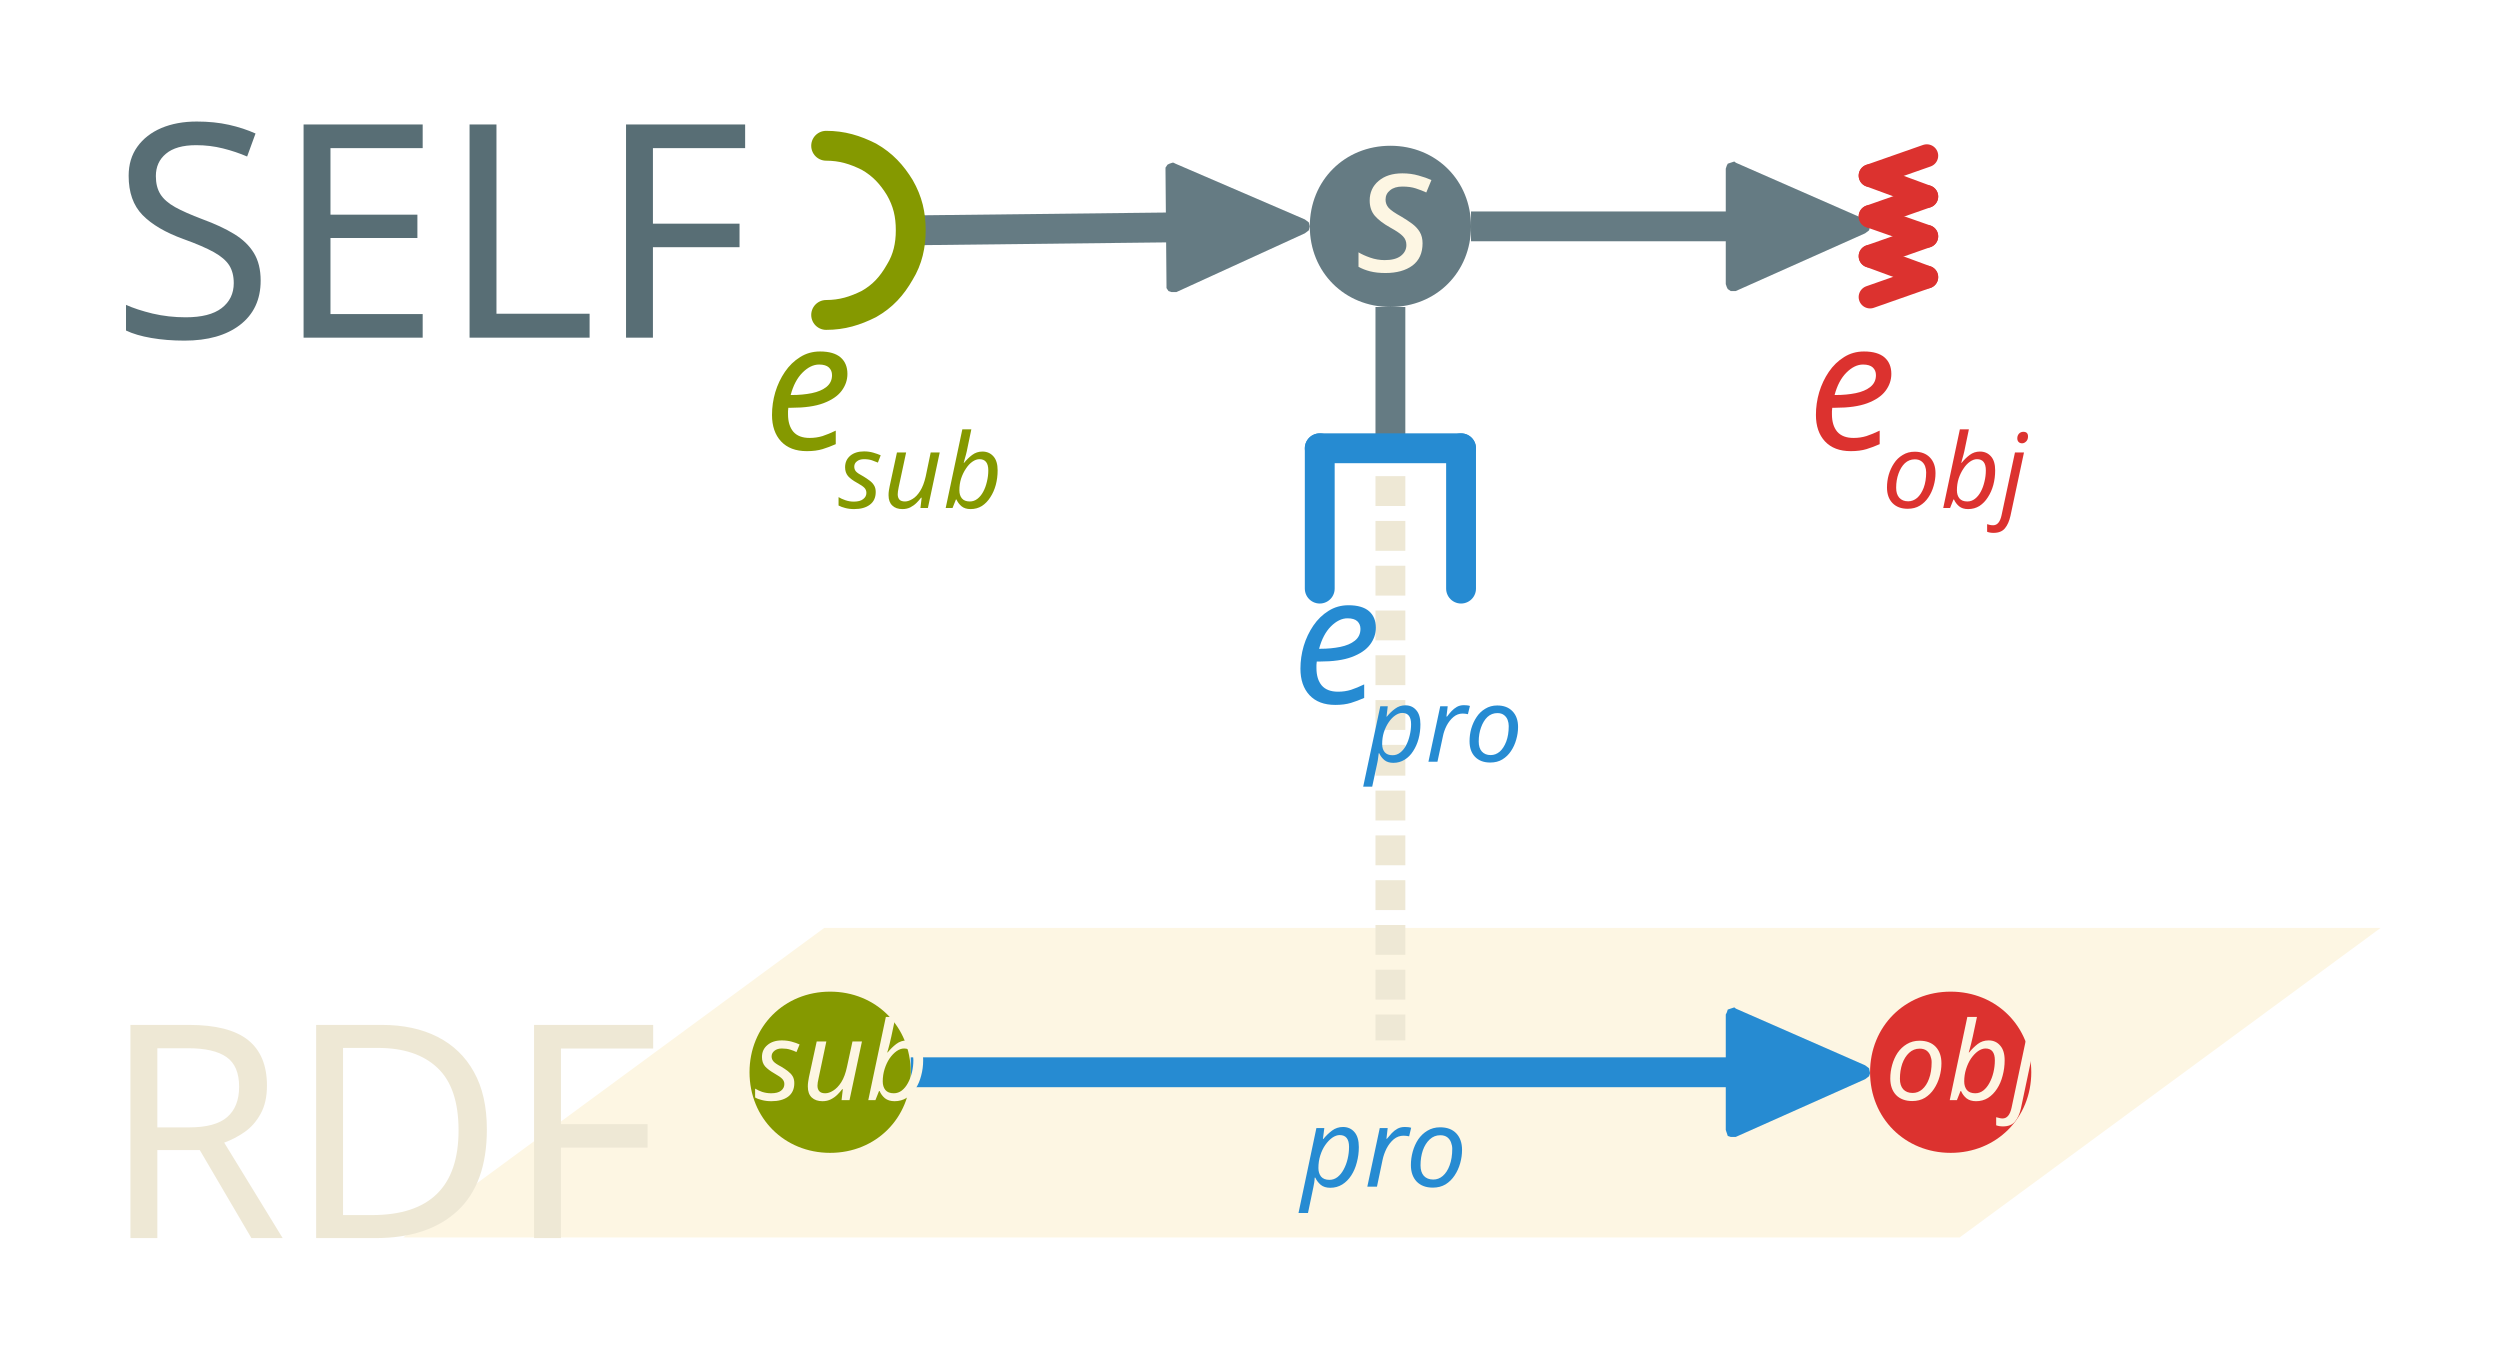
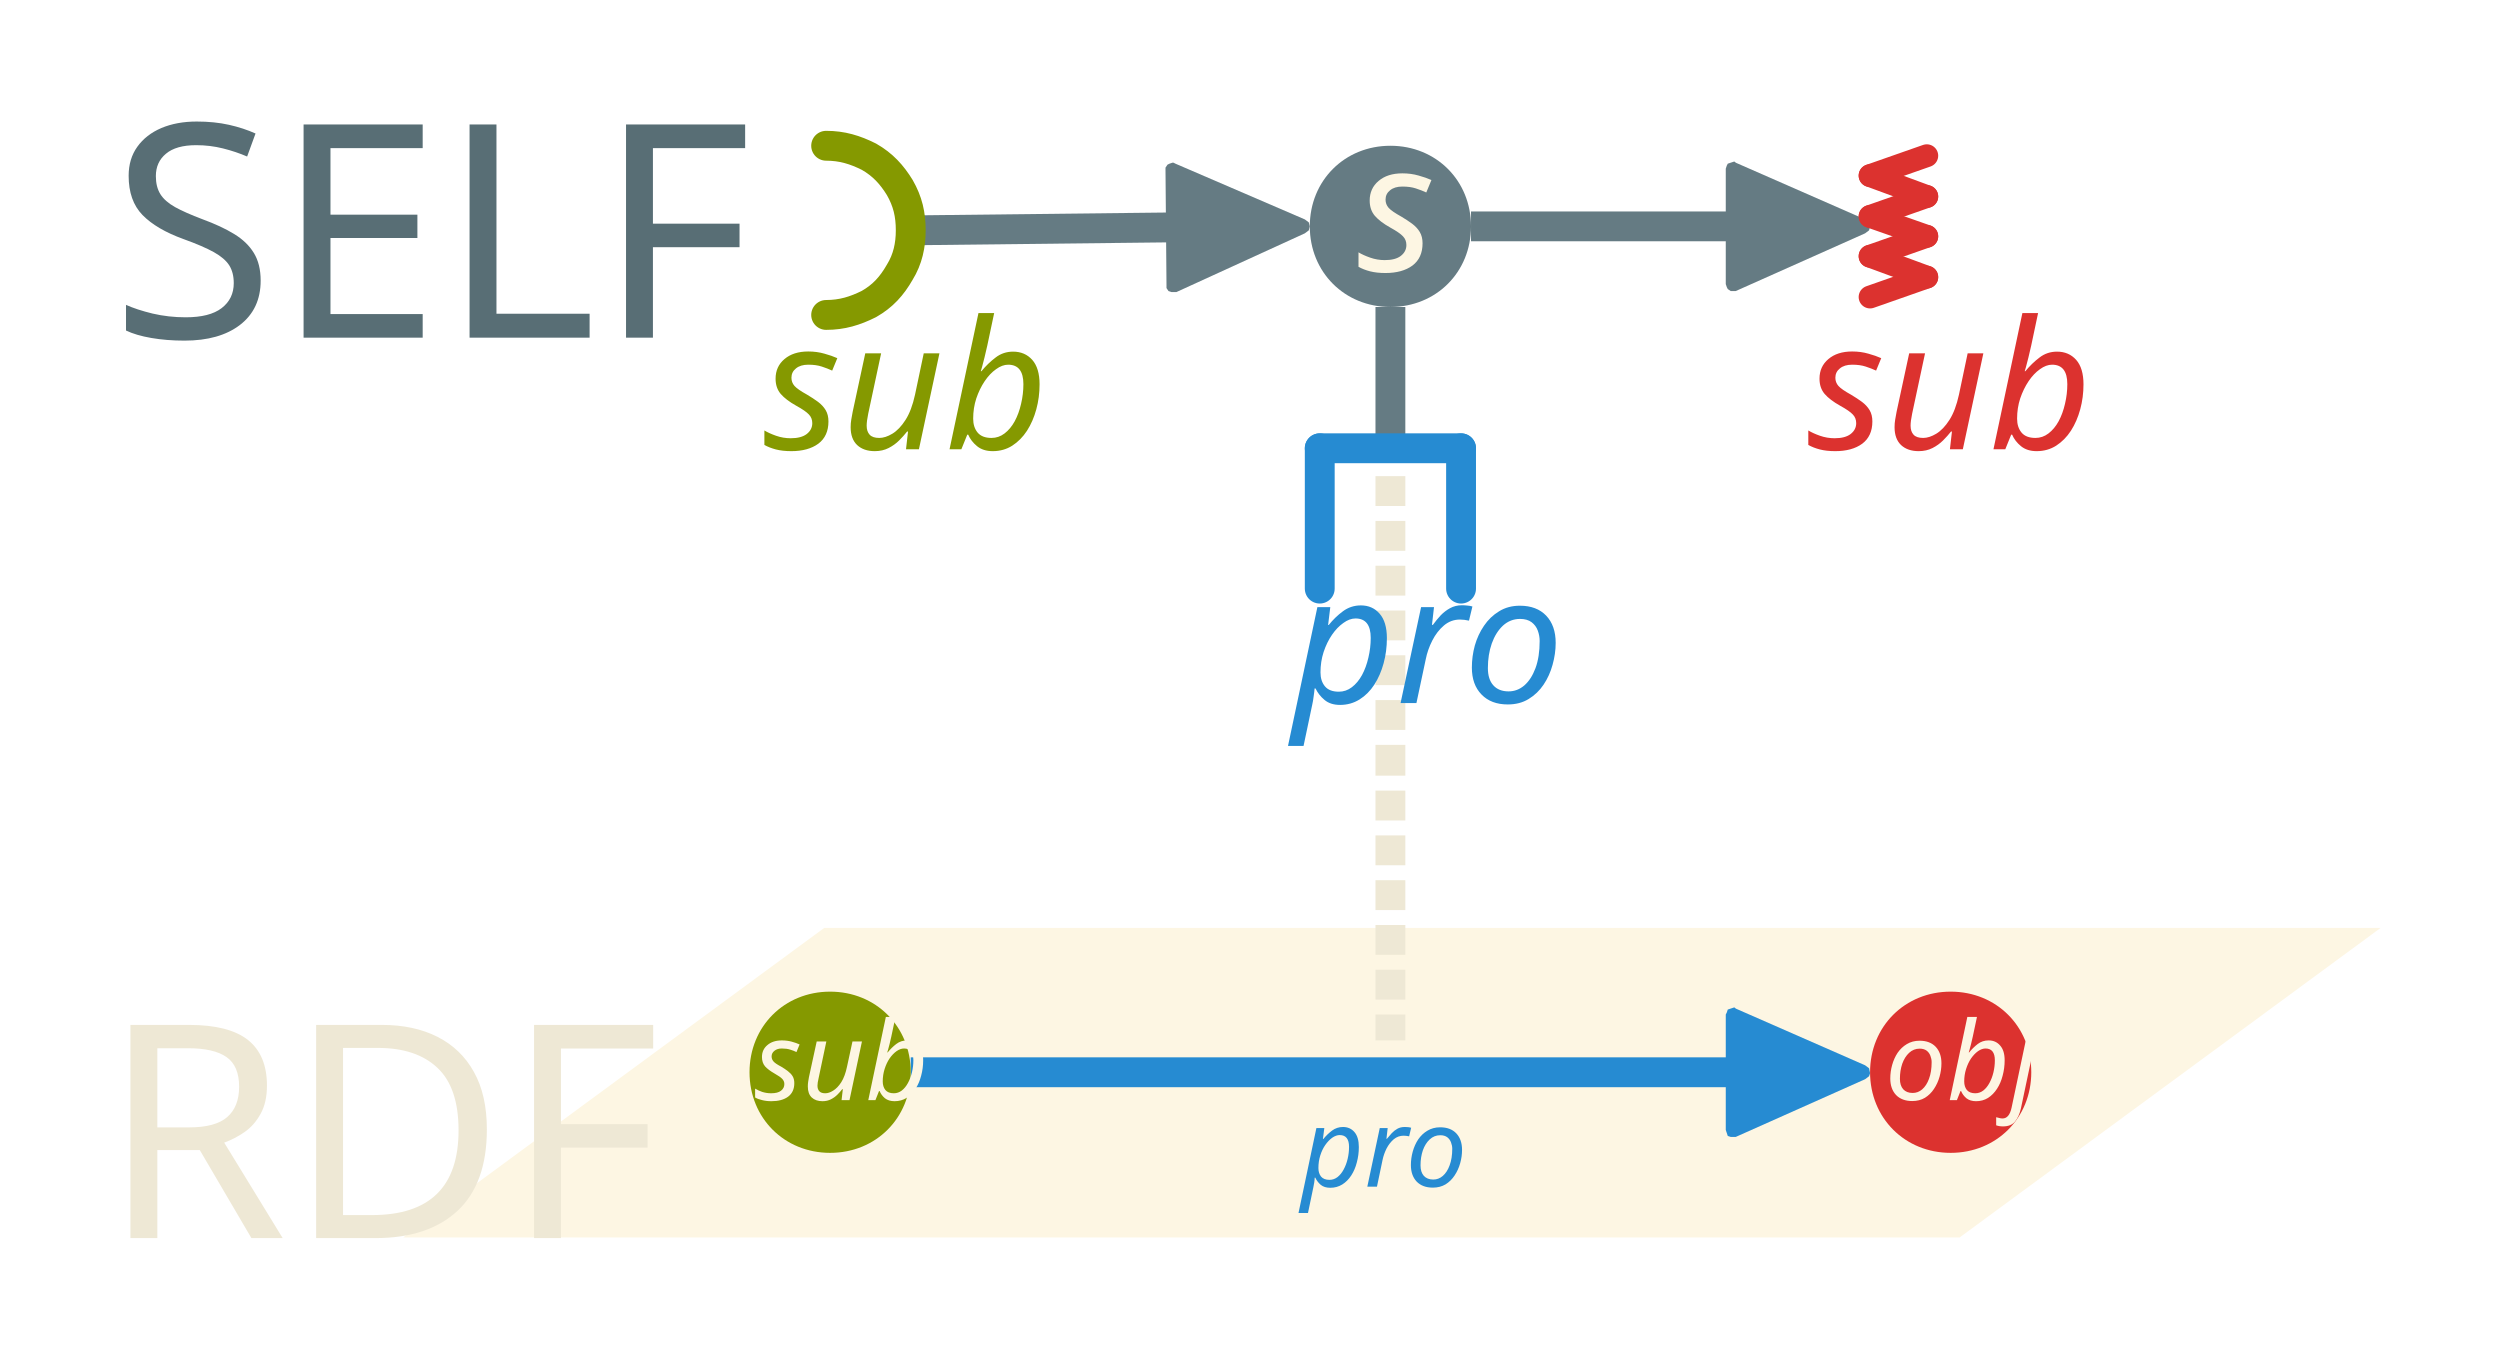
<svg xmlns="http://www.w3.org/2000/svg" version="1.1" id="svg2" xml:space="preserve" width="334.956" height="182.36" viewBox="0 0 334.956 182.36">
  <defs id="defs6">
    <clipPath clipPathUnits="userSpaceOnUse" id="clipPath18">
      <path d="M 0,0 H 595.2 V 841.8 H 0 Z" id="path16" style="clip-rule:evenodd" />
    </clipPath>
  </defs>
  <g id="g10" transform="matrix(1.333333,0,0,-1.333333,-2.643798,1076.596)">
    <g clip-path="url(#clipPath18)" id="g14">
      <path id="path22" style="fill:#fdf6e3;fill-opacity:1;fill-rule:evenodd;stroke:none" d="M 120.7,683.1 H 42.5 l 42.3,31.1 h 156.4 l -42.3,-31.1 z" />
      <path id="path24" style="fill:#657b83;fill-opacity:1;fill-rule:evenodd;stroke:none" d="m 141.7,792.8 c 4.6,0 8.1,-3.5 8.1,-8.1 0,-4.6 -3.5,-8.1 -8.1,-8.1 -4.6,0 -8.1,3.5 -8.1,8.1 0,4.6 3.5,8.1 8.1,8.1 z m -8.1,0 z m 16.3,-16.2 z" />
      <g id="g26">
        <text id="text30" style="font-style:italic;font-variant:normal;font-size:18px;font-family:'Skolar PE';-inkscape-font-specification:SkolarPE-Italic;writing-mode:lr-tb;fill:#fdf6e3;fill-opacity:1;fill-rule:nonzero;stroke:none" transform="matrix(1,0,0,-1,138.4,780.2)">
-           <tspan id="tspan28" y="0" x="0">s</tspan>
+           <tspan id="tspan28" y="0" x="0" style="font-style:italic;font-variant:normal;font-weight:normal;font-stretch:normal;font-family:'STIX Two Text';-inkscape-font-specification:'STIX Two Text Italic'">s</tspan>
        </text>
      </g>
      <g id="g32">
        <path id="path34" style="fill:none;stroke:#657b83;stroke-width:3;stroke-linecap:butt;stroke-linejoin:round;stroke-miterlimit:10;stroke-dasharray:none;stroke-opacity:1" d="m 93.5,784.3 26.5,0.3" />
      </g>
      <path id="path36" style="fill:#657b83;fill-opacity:1;fill-rule:evenodd;stroke:none" d="m 120.2,778.1 12.9,5.9 0.4,0.3 0.1,0.4 -0.1,0.4 -0.4,0.3 -13,5.6 -0.2,0.1 h -0.1 l -0.3,-0.1 -0.2,-0.1 -0.2,-0.3 v -0.2 l 0.1,-11.6 v -0.3 l 0.2,-0.3 0.3,-0.1 h 0.2 0.1 z" />
      <g id="g38">
        <path id="path40" style="fill:none;stroke:#657b83;stroke-width:3;stroke-linecap:butt;stroke-linejoin:round;stroke-miterlimit:10;stroke-dasharray:none;stroke-opacity:1" d="m 149.8,784.7 h 26.5" />
      </g>
      <path id="path42" style="fill:#657b83;fill-opacity:1;fill-rule:evenodd;stroke:none" d="m 176.4,778.2 13,5.8 0.4,0.3 0.1,0.4 -0.1,0.4 -0.4,0.3 -13,5.7 -0.1,0.1 h -0.1 l -0.3,-0.1 -0.3,-0.1 -0.1,-0.2 -0.1,-0.3 v -11.6 l 0.1,-0.3 0.1,-0.2 0.3,-0.2 h 0.3 0.1 z" />
      <g id="g44">
        <path id="path46" style="fill:none;stroke:#657b83;stroke-width:3;stroke-linecap:butt;stroke-linejoin:round;stroke-miterlimit:10;stroke-dasharray:none;stroke-opacity:1" d="M 141.7,776.6 V 762.4" />
      </g>
      <g id="g48">
        <path id="path50" style="fill:none;stroke:#dc322f;stroke-width:2.292;stroke-linecap:round;stroke-linejoin:round;stroke-miterlimit:10;stroke-dasharray:none;stroke-opacity:1" d="m 195.6,791.8 -5.7,-2" />
      </g>
      <g id="g52">
        <path id="path54" style="fill:none;stroke:#dc322f;stroke-width:2.292;stroke-linecap:round;stroke-linejoin:round;stroke-miterlimit:10;stroke-dasharray:none;stroke-opacity:1" d="m 195.6,787.7 -5.7,-2" />
      </g>
      <g id="g56">
        <path id="path58" style="fill:none;stroke:#dc322f;stroke-width:2.292;stroke-linecap:round;stroke-linejoin:round;stroke-miterlimit:10;stroke-dasharray:none;stroke-opacity:1" d="m 195.6,783.7 -5.7,-2" />
      </g>
      <g id="g60">
        <path id="path62" style="fill:none;stroke:#dc322f;stroke-width:2.292;stroke-linecap:round;stroke-linejoin:round;stroke-miterlimit:10;stroke-dasharray:none;stroke-opacity:1" d="m 195.6,779.6 -5.7,-2" />
      </g>
      <g id="g64">
        <path id="path66" style="fill:none;stroke:#dc322f;stroke-width:2.292;stroke-linecap:round;stroke-linejoin:round;stroke-miterlimit:10;stroke-dasharray:none;stroke-opacity:1" d="m 195.6,779.6 -5.7,2.1" />
      </g>
      <g id="g68">
        <path id="path70" style="fill:none;stroke:#dc322f;stroke-width:2.292;stroke-linecap:round;stroke-linejoin:round;stroke-miterlimit:10;stroke-dasharray:none;stroke-opacity:1" d="m 195.6,783.7 -5.7,2" />
      </g>
      <g id="g72">
        <path id="path74" style="fill:none;stroke:#dc322f;stroke-width:2.292;stroke-linecap:round;stroke-linejoin:round;stroke-miterlimit:10;stroke-dasharray:none;stroke-opacity:1" d="m 195.6,787.7 -5.7,2.1" />
      </g>
      <g id="g76">
        <path id="path78" style="fill:none;stroke:#859900;stroke-width:3;stroke-linecap:round;stroke-linejoin:round;stroke-miterlimit:10;stroke-dasharray:none;stroke-opacity:1" d="m 85,792.8 c 1.6,0 2.9,-0.4 4.3,-1.1 1.4,-0.8 2.3,-1.8 3.1,-3.1 0.8,-1.4 1.1,-2.7 1.1,-4.3 0,-1.5 -0.3,-2.9 -1.1,-4.2 -0.8,-1.4 -1.7,-2.4 -3.1,-3.2 -1.4,-0.7 -2.7,-1.1 -4.3,-1.1 v 0" />
      </g>
      <g id="g80">
        <path id="path82" style="fill:none;stroke:#268bd2;stroke-width:3;stroke-linecap:round;stroke-linejoin:round;stroke-miterlimit:10;stroke-dasharray:none;stroke-opacity:1" d="m 134.6,748.3 v 14.1" />
      </g>
      <g id="g84">
        <path id="path86" style="fill:none;stroke:#268bd2;stroke-width:3;stroke-linecap:round;stroke-linejoin:round;stroke-miterlimit:10;stroke-dasharray:none;stroke-opacity:1" d="m 148.8,748.3 v 14.1" />
      </g>
      <g id="g88">
        <path id="path90" style="fill:none;stroke:#268bd2;stroke-width:3;stroke-linecap:round;stroke-linejoin:round;stroke-miterlimit:10;stroke-dasharray:none;stroke-opacity:1" d="M 148.8,762.4 H 134.6" />
      </g>
      <g id="g92">
        <path id="path94" style="fill:none;stroke:#268bd2;stroke-width:3;stroke-linecap:butt;stroke-linejoin:round;stroke-miterlimit:10;stroke-dasharray:none;stroke-opacity:1" d="m 93.5,699.7 h 82.8" />
      </g>
      <path id="path96" style="fill:#268bd2;fill-opacity:1;fill-rule:evenodd;stroke:none" d="m 176.4,693.2 13,5.8 0.4,0.3 0.1,0.3 -0.1,0.5 -0.4,0.3 -13,5.7 -0.1,0.1 h -0.1 l -0.3,-0.1 -0.3,-0.1 -0.1,-0.3 -0.1,-0.2 v -11.6 l 0.1,-0.3 0.1,-0.3 0.3,-0.1 h 0.3 0.1 z" />
      <path id="path98" style="fill:#859900;fill-opacity:1;fill-rule:evenodd;stroke:none" d="m 85.4,707.8 c 4.6,0 8.1,-3.5 8.1,-8.1 0,-4.6 -3.5,-8.1 -8.1,-8.1 -4.6,0 -8.1,3.5 -8.1,8.1 0,4.6 3.5,8.1 8.1,8.1 z m -8.1,0 z m 16.3,-16.3 z" />
      <g id="g100">
        <text id="text104" style="font-style:italic;font-variant:normal;font-size:11px;font-family:'Skolar PE';-inkscape-font-specification:SkolarPE-Italic;writing-mode:lr-tb;fill:#fdf6e3;fill-opacity:1;fill-rule:nonzero;stroke:none" transform="matrix(1,0,0,-1,77.8,696.9)">
-           <tspan id="tspan102" y="0" x="0 3.905 9.889">sub</tspan>
+           <tspan id="tspan102" y="0" x="0 3.905 9.889" style="-inkscape-font-specification:'STIX Two Text Italic';font-family:'STIX Two Text';font-weight:normal;font-style:italic;font-stretch:normal;font-variant:normal">sub</tspan>
        </text>
      </g>
      <path id="path106" style="fill:#dc322f;fill-opacity:1;fill-rule:evenodd;stroke:none" d="m 198,707.8 c 4.6,0 8.1,-3.5 8.1,-8.1 0,-4.6 -3.5,-8.1 -8.1,-8.1 -4.6,0 -8.1,3.5 -8.1,8.1 0,4.6 3.5,8.1 8.1,8.1 z m -8.1,0 z m 16.3,-16.3 z" />
      <g id="g108">
        <text id="text112" style="font-style:italic;font-variant:normal;font-size:11px;font-family:'Skolar PE';-inkscape-font-specification:SkolarPE-Italic;writing-mode:lr-tb;fill:#fdf6e3;fill-opacity:1;fill-rule:nonzero;stroke:none" transform="matrix(1,0,0,-1,191.4,696.9)">
-           <tspan id="tspan110" y="0" x="0 5.192 10.582">obj</tspan>
+           <tspan id="tspan110" y="0" x="0 5.192 10.582" style="-inkscape-font-specification:'STIX Two Text Italic';font-family:'STIX Two Text';font-weight:normal;font-style:italic;font-stretch:normal;font-variant:normal">obj</tspan>
        </text>
      </g>
      <g id="g114">
        <path id="path116" style="fill:none;stroke:#eee8d5;stroke-width:3;stroke-linecap:butt;stroke-linejoin:round;stroke-miterlimit:10;stroke-dasharray:none;stroke-opacity:1" d="m 141.7,759.6 v -3" />
      </g>
      <g id="g118">
        <path id="path120" style="fill:none;stroke:#eee8d5;stroke-width:3;stroke-linecap:butt;stroke-linejoin:round;stroke-miterlimit:10;stroke-dasharray:none;stroke-opacity:1" d="m 141.7,755.1 v -3" />
      </g>
      <g id="g122">
        <path id="path124" style="fill:none;stroke:#eee8d5;stroke-width:3;stroke-linecap:butt;stroke-linejoin:round;stroke-miterlimit:10;stroke-dasharray:none;stroke-opacity:1" d="m 141.7,750.6 v -3" />
      </g>
      <g id="g126">
        <path id="path128" style="fill:none;stroke:#eee8d5;stroke-width:3;stroke-linecap:butt;stroke-linejoin:round;stroke-miterlimit:10;stroke-dasharray:none;stroke-opacity:1" d="m 141.7,746.1 v -3" />
      </g>
      <g id="g130">
        <path id="path132" style="fill:none;stroke:#eee8d5;stroke-width:3;stroke-linecap:butt;stroke-linejoin:round;stroke-miterlimit:10;stroke-dasharray:none;stroke-opacity:1" d="m 141.7,741.6 v -3" />
      </g>
      <g id="g134">
        <path id="path136" style="fill:none;stroke:#eee8d5;stroke-width:3;stroke-linecap:butt;stroke-linejoin:round;stroke-miterlimit:10;stroke-dasharray:none;stroke-opacity:1" d="m 141.7,737.1 v -3" />
      </g>
      <g id="g138">
        <path id="path140" style="fill:none;stroke:#eee8d5;stroke-width:3;stroke-linecap:butt;stroke-linejoin:round;stroke-miterlimit:10;stroke-dasharray:none;stroke-opacity:1" d="m 141.7,732.6 v -3.1" />
      </g>
      <g id="g142">
        <path id="path144" style="fill:none;stroke:#eee8d5;stroke-width:3;stroke-linecap:butt;stroke-linejoin:round;stroke-miterlimit:10;stroke-dasharray:none;stroke-opacity:1" d="m 141.7,728 v -3" />
      </g>
      <g id="g146">
        <path id="path148" style="fill:none;stroke:#eee8d5;stroke-width:3;stroke-linecap:butt;stroke-linejoin:round;stroke-miterlimit:10;stroke-dasharray:none;stroke-opacity:1" d="m 141.7,723.5 v -3" />
      </g>
      <g id="g150">
        <path id="path152" style="fill:none;stroke:#eee8d5;stroke-width:3;stroke-linecap:butt;stroke-linejoin:round;stroke-miterlimit:10;stroke-dasharray:none;stroke-opacity:1" d="m 141.7,719 v -3" />
      </g>
      <g id="g154">
        <path id="path156" style="fill:none;stroke:#eee8d5;stroke-width:3;stroke-linecap:butt;stroke-linejoin:round;stroke-miterlimit:10;stroke-dasharray:none;stroke-opacity:1" d="m 141.7,714.5 v -3" />
      </g>
      <g id="g158">
        <path id="path160" style="fill:none;stroke:#eee8d5;stroke-width:3;stroke-linecap:butt;stroke-linejoin:round;stroke-miterlimit:10;stroke-dasharray:none;stroke-opacity:1" d="m 141.7,710 v -3" />
      </g>
      <g id="g162">
        <path id="path164" style="fill:none;stroke:#eee8d5;stroke-width:3;stroke-linecap:butt;stroke-linejoin:round;stroke-miterlimit:10;stroke-dasharray:none;stroke-opacity:1" d="m 141.7,705.5 v -2.6" />
      </g>
      <g id="g166">
        <text id="text170" style="font-style:italic;font-variant:normal;font-size:18px;font-family:'Skolar PE';-inkscape-font-specification:SkolarPE-Italic;writing-mode:lr-tb;fill:#859900;fill-opacity:1;fill-rule:nonzero;stroke:none" transform="matrix(1,0,0,-1,78.7,762.3)">
-           <tspan id="tspan168" y="0" x="0">e</tspan>
-         </text>
-       </g>
-       <g id="g172">
-         <text id="text176" style="font-style:italic;font-variant:normal;font-size:10.4px;font-family:'Skolar PE';-inkscape-font-specification:SkolarPE-Italic;writing-mode:lr-tb;fill:#859900;fill-opacity:1;fill-rule:nonzero;stroke:none" transform="matrix(1,0,0,-1,86.2,756.4)">
-           <tspan id="tspan174" y="0" x="0 3.702 9.298">sub</tspan>
+           <tspan id="tspan168" y="0" x="0" style="-inkscape-font-specification:'STIX Two Text Italic';font-family:'STIX Two Text';font-weight:normal;font-style:italic;font-stretch:normal;font-variant:normal">sub</tspan>
        </text>
      </g>
      <g id="g178">
        <text id="text182" style="font-style:italic;font-variant:normal;font-size:18px;font-family:'Skolar PE';-inkscape-font-specification:SkolarPE-Italic;writing-mode:lr-tb;fill:#dc322f;fill-opacity:1;fill-rule:nonzero;stroke:none" transform="matrix(1,0,0,-1,183.6,762.3)">
-           <tspan id="tspan180" y="0" x="0">e</tspan>
+           <tspan id="tspan180" y="0" x="0" style="-inkscape-font-specification:'STIX Two Text Italic';font-family:'STIX Two Text';font-weight:normal;font-style:italic;font-stretch:normal;font-variant:normal">sub</tspan>
        </text>
      </g>
      <g id="g184">
        <text id="text188" style="font-style:italic;font-variant:normal;font-size:10.4px;font-family:'Skolar PE';-inkscape-font-specification:SkolarPE-Italic;writing-mode:lr-tb;fill:#dc322f;fill-opacity:1;fill-rule:nonzero;stroke:none" transform="matrix(1,0,0,-1,191.1,756.4)">
-           <tspan id="tspan186" y="0" x="0 4.701 9.786">obj</tspan>
+           <tspan id="tspan186" x="0" y="9.202" />
        </text>
      </g>
      <g id="g190">
        <text id="text194" style="font-style:italic;font-variant:normal;font-size:18px;font-family:'Skolar PE';-inkscape-font-specification:SkolarPE-Italic;writing-mode:lr-tb;fill:#268bd2;fill-opacity:1;fill-rule:nonzero;stroke:none" transform="matrix(1,0,0,-1,131.8,736.8)">
-           <tspan id="tspan192" y="0" x="0">e</tspan>
+           <tspan id="tspan192" y="0" x="0" style="-inkscape-font-specification:'STIX Two Text Italic';font-family:'STIX Two Text';font-weight:normal;font-style:italic;font-stretch:normal;font-variant:normal">pro</tspan>
        </text>
      </g>
      <g id="g196">
        <text id="text200" style="font-style:italic;font-variant:normal;font-size:10.4px;font-family:'Skolar PE';-inkscape-font-specification:SkolarPE-Italic;writing-mode:lr-tb;fill:#268bd2;fill-opacity:1;fill-rule:nonzero;stroke:none" transform="matrix(1,0,0,-1,139.2,730.9)">
-           <tspan id="tspan198" y="0" x="0 5.294 9.298">pro</tspan>
+           <tspan id="tspan198" x="0" y="9.202" />
        </text>
      </g>
      <g id="g202">
        <text id="text206" style="font-style:italic;font-variant:normal;font-size:11px;font-family:'Skolar PE';-inkscape-font-specification:SkolarPE-Italic;writing-mode:lr-tb;fill:#268bd2;fill-opacity:1;fill-rule:nonzero;stroke:none" transform="matrix(1,0,0,-1,132.7,688.2)">
-           <tspan id="tspan204" y="0" x="0 5.5 9.603">pro</tspan>
+           <tspan id="tspan204" y="0" x="0 5.5 9.603" style="-inkscape-font-specification:'STIX Two Text Italic';font-family:'STIX Two Text';font-weight:normal;font-style:italic;font-stretch:normal;font-variant:normal">pro</tspan>
        </text>
      </g>
    </g>
    <text xml:space="preserve" style="font-style:normal;font-variant:normal;font-weight:normal;font-stretch:normal;font-size:30px;line-height:1.25;font-family:Aller;-inkscape-font-specification:Aller;letter-spacing:0px;word-spacing:0px;fill:#586e75;fill-opacity:1;stroke:none;stroke-width:0.75" x="13.113" y="-773.517" id="text1109" transform="scale(1,-1)">
      <tspan id="tspan1107" x="13.113" y="-773.517" style="font-style:normal;font-variant:normal;font-weight:normal;font-stretch:normal;font-family:'Aller Display';-inkscape-font-specification:'Aller Display';fill:#586e75;stroke-width:0.75">SELF</tspan>
    </text>
    <text xml:space="preserve" style="font-style:normal;font-variant:normal;font-weight:normal;font-stretch:normal;font-size:30px;line-height:1.25;font-family:Aller;-inkscape-font-specification:Aller;letter-spacing:0px;word-spacing:0px;fill:#eee8d5;fill-opacity:1;stroke:none;stroke-width:0.75" x="12.183" y="-683.037" id="text1109-3" transform="scale(1,-1)">
      <tspan id="tspan1107-3" x="12.183" y="-683.037" style="font-style:normal;font-variant:normal;font-weight:normal;font-stretch:normal;font-family:'Aller Display';-inkscape-font-specification:'Aller Display';fill:#eee8d5;stroke-width:0.75">RDF</tspan>
    </text>
  </g>
</svg>
